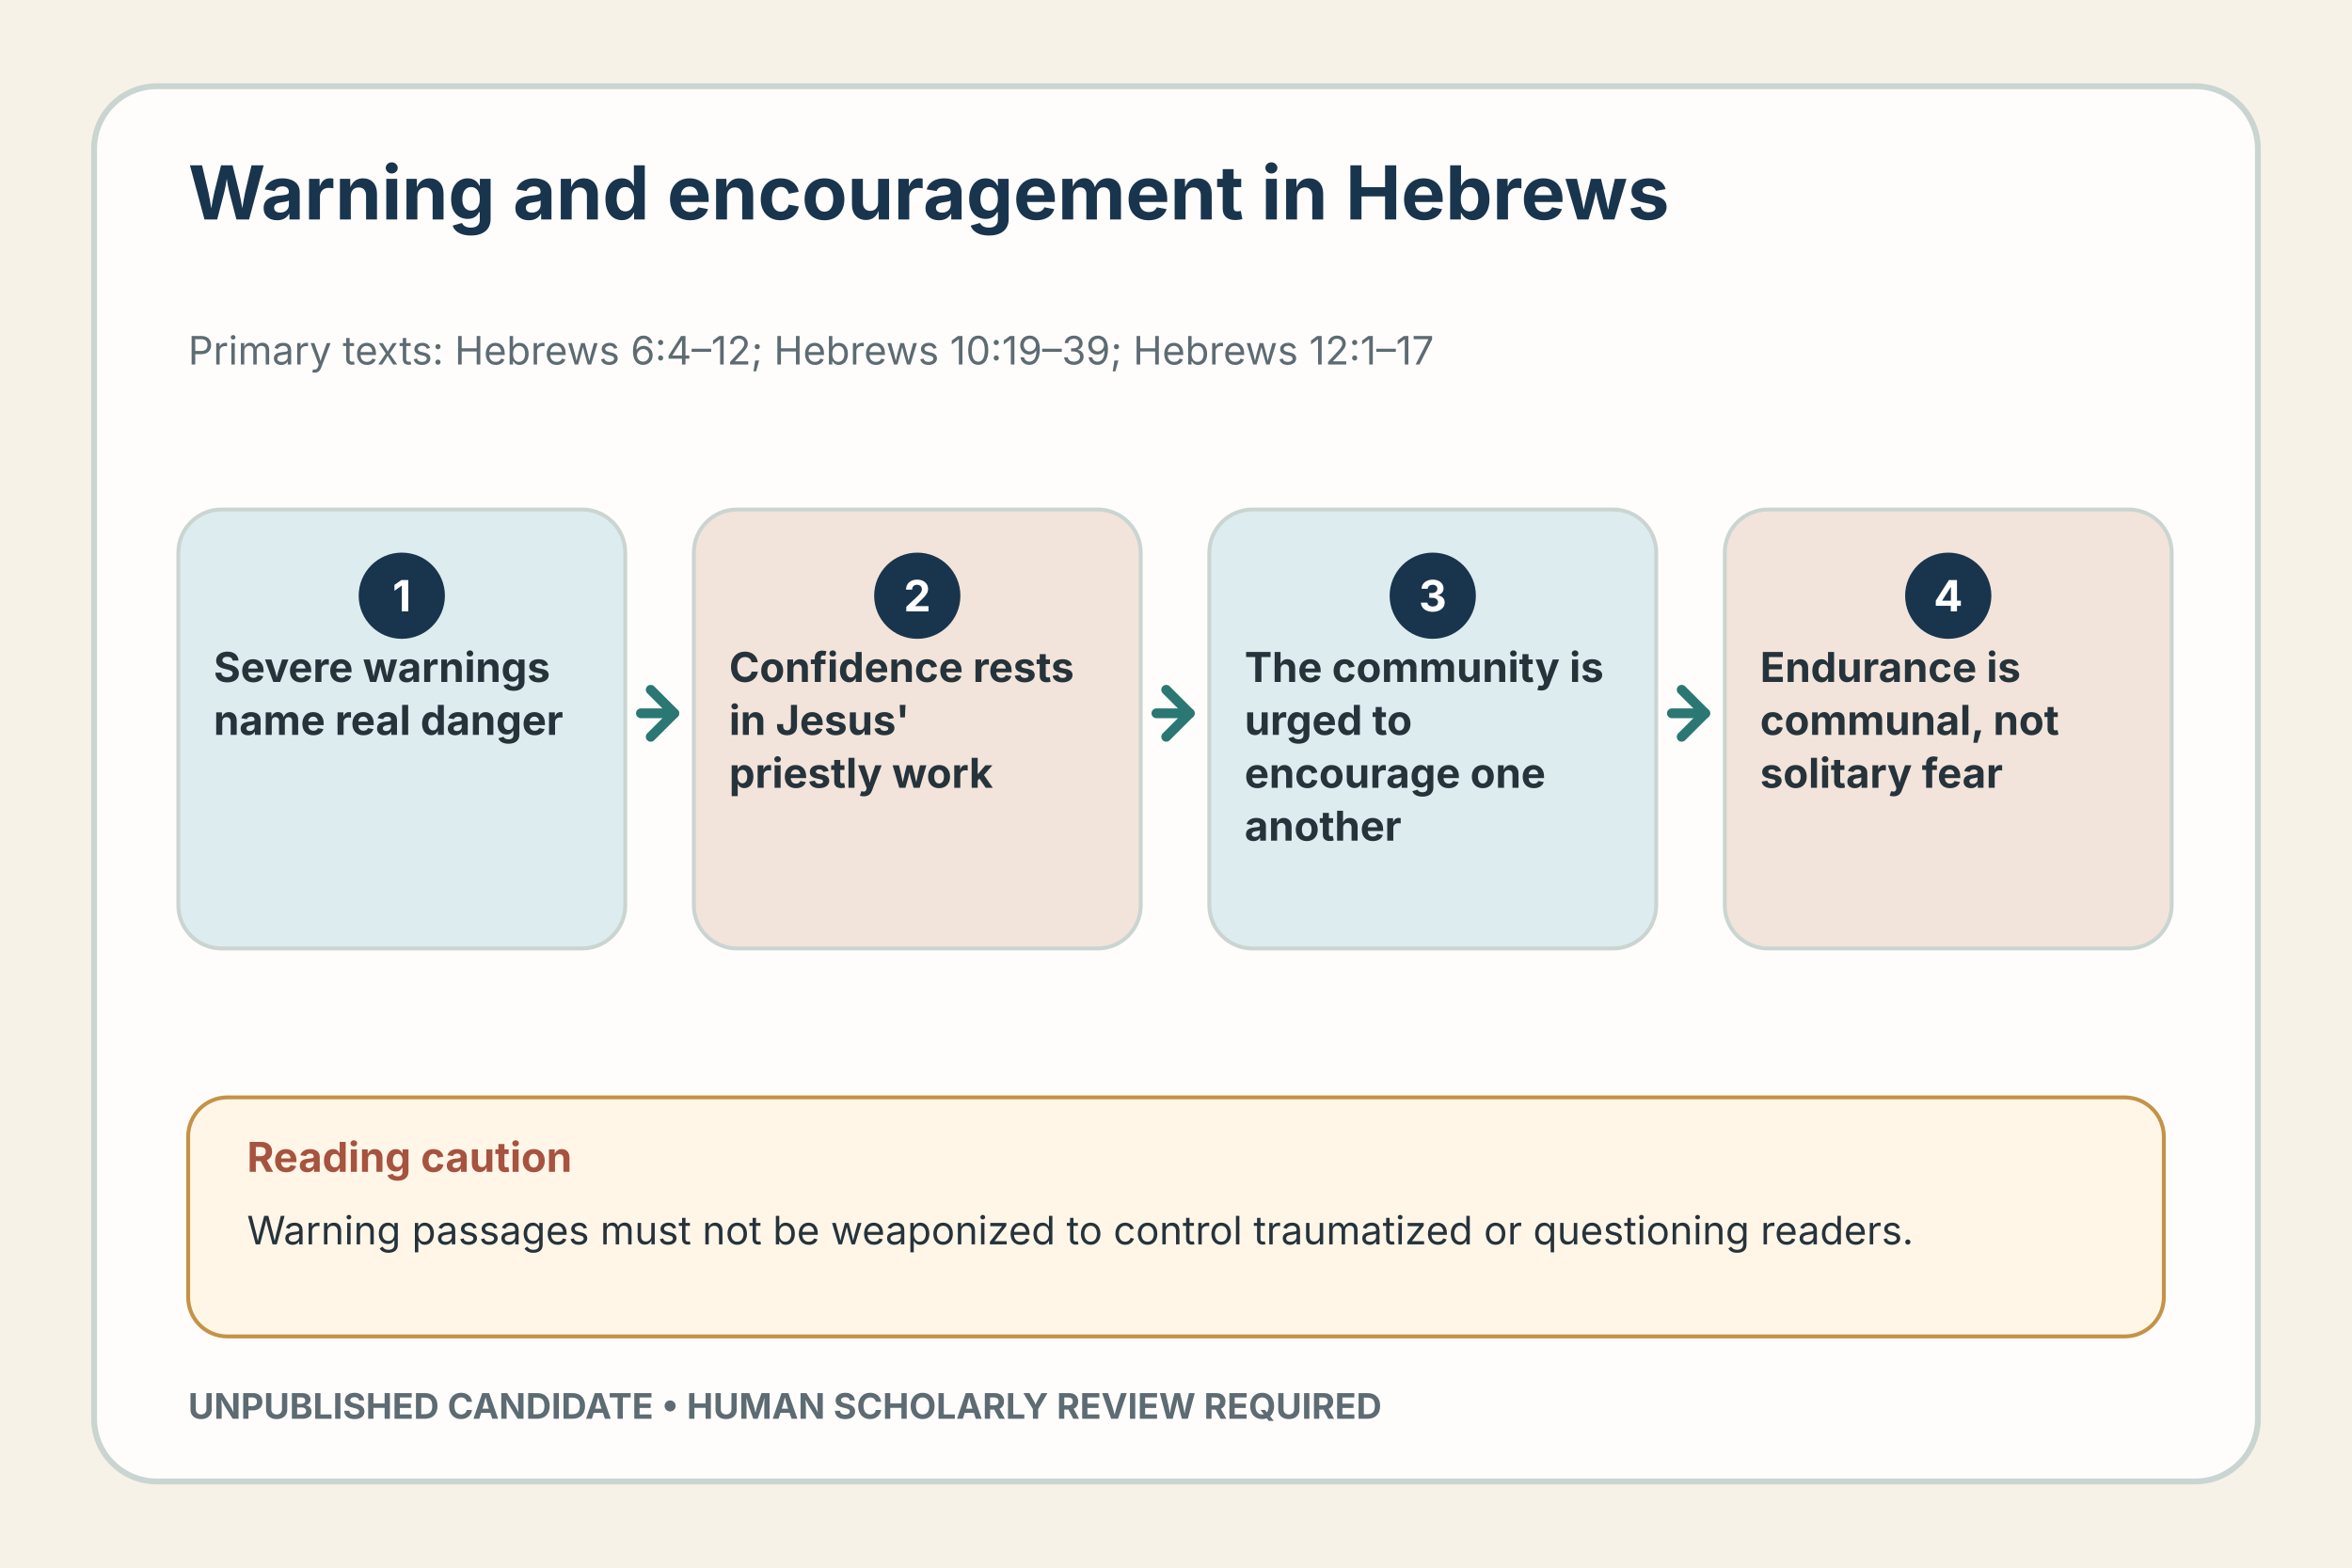
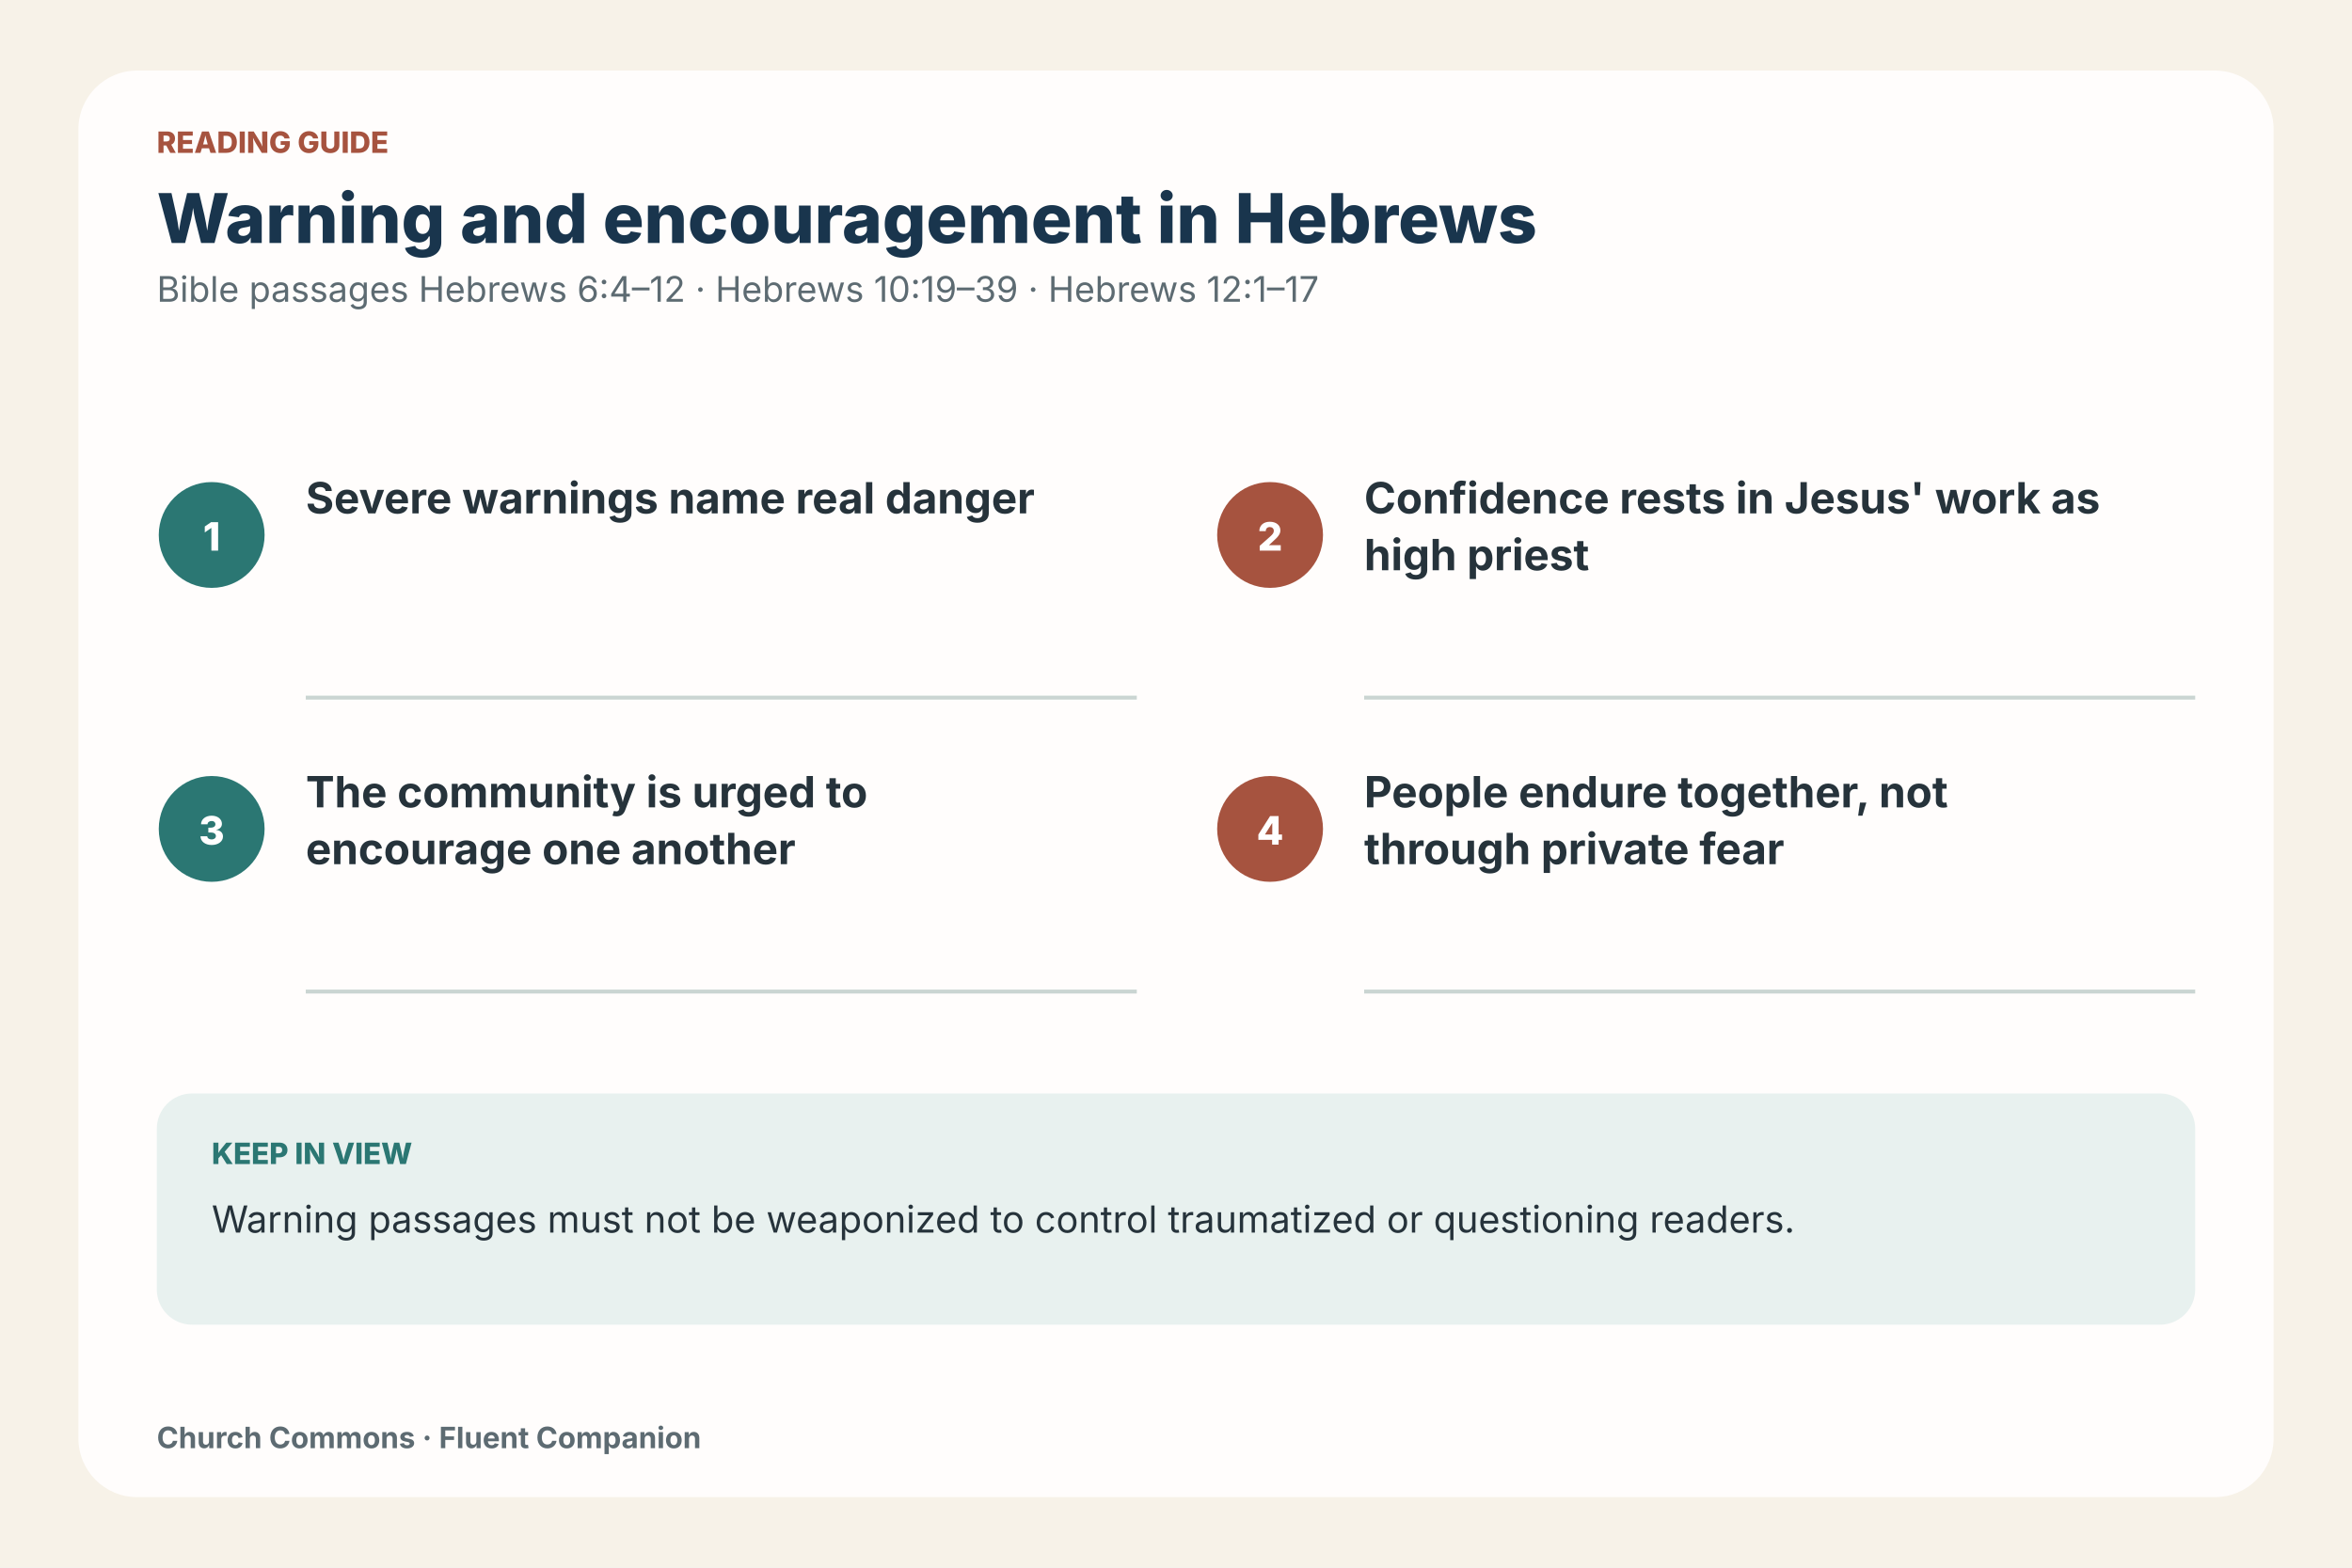
<svg xmlns="http://www.w3.org/2000/svg" width="1200" height="800" viewBox="0 0 1200 800" role="img" aria-labelledby="title desc">
  <rect width="1200" height="800" fill="#F7F2E8" />
  <style>text { font-family: Inter, system-ui, -apple-system, BlinkMacSystemFont, "Segoe UI", sans-serif; }</style>
-   <rect x="48" y="44" width="1104" height="712" rx="32" fill="#FFFDFC" stroke="#CAD5D2" stroke-width="3" />
-   <text x="96" y="112" font-size="38" font-weight="750" fill="#19354D" text-anchor="start">
-     <tspan x="96" dy="0">Warning and encouragement in Hebrews</tspan>
+   <rect x="40" y="36" width="1120" height="728" rx="30" fill="#FFFDFC" />
+   <text x="80" y="78" font-size="15" font-weight="800" fill="#A6533F" text-anchor="start">
+     <tspan x="80" dy="0">READING GUIDE</tspan>
  </text>
-   <text x="96" y="186" font-size="20" font-weight="400" fill="#5D6B72" text-anchor="start">
-     <tspan x="96" dy="0">Primary texts: Hebrews 6:4–12; Hebrews 10:19–39; Hebrews 12:1–17</tspan>
+   <text x="80" y="124" font-size="35" font-weight="760" fill="#19354D" text-anchor="start">
+     <tspan x="80" dy="0">Warning and encouragement in Hebrews</tspan>
  </text>
-   <rect x="91" y="260" width="228" height="224" rx="22" fill="#DDECEE" stroke="#CAD5D2" stroke-width="2" />
-   <circle cx="205" cy="304" r="22" fill="#19354D" />
-   <text x="205" y="312" font-size="22" font-weight="700" fill="#FFFFFF" text-anchor="middle">
-     <tspan x="205" dy="0">1</tspan>
+   <text x="80" y="154" font-size="18" font-weight="400" fill="#5D6B72" text-anchor="start">
+     <tspan x="80" dy="0">Bible passages  Hebrews 6:4–12 · Hebrews 10:19–39 · Hebrews 12:1–17</tspan>
  </text>
-   <text x="109" y="348" font-size="21" font-weight="650" fill="#26333B" text-anchor="start">
-     <tspan x="109" dy="0">Severe warnings</tspan>
-     <tspan x="109" dy="27">name real danger</tspan>
+   <circle cx="108" cy="273" r="27" fill="#2B7773" />
+   <text x="108" y="281" font-size="20" font-weight="800" fill="#FFFFFF" text-anchor="middle">
+     <tspan x="108" dy="0">1</tspan>
  </text>
-   <path d="M 327 364 L 344 364" stroke="#2B7773" stroke-width="5" stroke-linecap="round" />
-   <path d="M 332 352 L 344 364 L 332 376" fill="none" stroke="#2B7773" stroke-width="5" stroke-linecap="round" stroke-linejoin="round" />
-   <rect x="354" y="260" width="228" height="224" rx="22" fill="#F2E4DA" stroke="#CAD5D2" stroke-width="2" />
-   <circle cx="468" cy="304" r="22" fill="#19354D" />
-   <text x="468" y="312" font-size="22" font-weight="700" fill="#FFFFFF" text-anchor="middle">
-     <tspan x="468" dy="0">2</tspan>
+   <text x="156" y="262" font-size="22" font-weight="650" fill="#26333B" text-anchor="start">
+     <tspan x="156" dy="0">Severe warnings name real danger</tspan>
  </text>
-   <text x="372" y="348" font-size="21" font-weight="650" fill="#26333B" text-anchor="start">
-     <tspan x="372" dy="0">Confidence rests</tspan>
-     <tspan x="372" dy="27">in Jesus'</tspan>
-     <tspan x="372" dy="27">priestly work</tspan>
+   <line x1="156" y1="356" x2="580" y2="356" stroke="#CAD5D2" stroke-width="2" />
+   <circle cx="648" cy="273" r="27" fill="#A6533F" />
+   <text x="648" y="281" font-size="20" font-weight="800" fill="#FFFFFF" text-anchor="middle">
+     <tspan x="648" dy="0">2</tspan>
  </text>
-   <path d="M 590 364 L 607 364" stroke="#2B7773" stroke-width="5" stroke-linecap="round" />
-   <path d="M 595 352 L 607 364 L 595 376" fill="none" stroke="#2B7773" stroke-width="5" stroke-linecap="round" stroke-linejoin="round" />
-   <rect x="617" y="260" width="228" height="224" rx="22" fill="#DDECEE" stroke="#CAD5D2" stroke-width="2" />
-   <circle cx="731" cy="304" r="22" fill="#19354D" />
-   <text x="731" y="312" font-size="22" font-weight="700" fill="#FFFFFF" text-anchor="middle">
-     <tspan x="731" dy="0">3</tspan>
+   <text x="696" y="262" font-size="22" font-weight="650" fill="#26333B" text-anchor="start">
+     <tspan x="696" dy="0">Confidence rests in Jesus' work as</tspan>
+     <tspan x="696" dy="29">high priest</tspan>
  </text>
-   <text x="635" y="348" font-size="21" font-weight="650" fill="#26333B" text-anchor="start">
-     <tspan x="635" dy="0">The community is</tspan>
-     <tspan x="635" dy="27">urged to</tspan>
-     <tspan x="635" dy="27">encourage one</tspan>
-     <tspan x="635" dy="27">another</tspan>
+   <line x1="696" y1="356" x2="1120" y2="356" stroke="#CAD5D2" stroke-width="2" />
+   <circle cx="108" cy="423" r="27" fill="#2B7773" />
+   <text x="108" y="431" font-size="20" font-weight="800" fill="#FFFFFF" text-anchor="middle">
+     <tspan x="108" dy="0">3</tspan>
  </text>
-   <path d="M 853 364 L 870 364" stroke="#2B7773" stroke-width="5" stroke-linecap="round" />
-   <path d="M 858 352 L 870 364 L 858 376" fill="none" stroke="#2B7773" stroke-width="5" stroke-linecap="round" stroke-linejoin="round" />
-   <rect x="880" y="260" width="228" height="224" rx="22" fill="#F2E4DA" stroke="#CAD5D2" stroke-width="2" />
-   <circle cx="994" cy="304" r="22" fill="#19354D" />
-   <text x="994" y="312" font-size="22" font-weight="700" fill="#FFFFFF" text-anchor="middle">
-     <tspan x="994" dy="0">4</tspan>
+   <text x="156" y="412" font-size="22" font-weight="650" fill="#26333B" text-anchor="start">
+     <tspan x="156" dy="0">The community is urged to</tspan>
+     <tspan x="156" dy="29">encourage one another</tspan>
  </text>
-   <text x="898" y="348" font-size="21" font-weight="650" fill="#26333B" text-anchor="start">
-     <tspan x="898" dy="0">Endurance is</tspan>
-     <tspan x="898" dy="27">communal, not</tspan>
-     <tspan x="898" dy="27">solitary fear</tspan>
+   <line x1="156" y1="506" x2="580" y2="506" stroke="#CAD5D2" stroke-width="2" />
+   <circle cx="648" cy="423" r="27" fill="#A6533F" />
+   <text x="648" y="431" font-size="20" font-weight="800" fill="#FFFFFF" text-anchor="middle">
+     <tspan x="648" dy="0">4</tspan>
  </text>
-   <rect x="96" y="560" width="1008" height="122" rx="20" fill="#FFF6E8" stroke="#C49347" stroke-width="2" />
-   <text x="126" y="598" font-size="21" font-weight="750" fill="#A6533F" text-anchor="start">
-     <tspan x="126" dy="0">Reading caution</tspan>
+   <text x="696" y="412" font-size="22" font-weight="650" fill="#26333B" text-anchor="start">
+     <tspan x="696" dy="0">People endure together, not</tspan>
+     <tspan x="696" dy="29">through private fear</tspan>
  </text>
-   <text x="126" y="635" font-size="20" font-weight="400" fill="#26333B" text-anchor="start">
-     <tspan x="126" dy="0">Warning passages must not be weaponized to control traumatized or questioning readers.</tspan>
+   <line x1="696" y1="506" x2="1120" y2="506" stroke="#CAD5D2" stroke-width="2" />
+   <rect x="80" y="558" width="1040" height="118" rx="18" fill="#E8F1EF" />
+   <text x="108" y="594" font-size="15" font-weight="800" fill="#2B7773" text-anchor="start">
+     <tspan x="108" dy="0">KEEP IN VIEW</tspan>
  </text>
-   <text x="96" y="724" font-size="18" font-weight="700" fill="#5D6B72" text-anchor="start">
-     <tspan x="96" dy="0">UNPUBLISHED CANDIDATE • HUMAN SCHOLARLY REVIEW REQUIRED</tspan>
+   <text x="108" y="629" font-size="19" font-weight="400" fill="#26333B" text-anchor="start">
+     <tspan x="108" dy="0">Warning passages must not be weaponized to control traumatized or questioning readers.</tspan>
+   </text>
+   <text x="80" y="739" font-size="15" font-weight="650" fill="#5D6B72" text-anchor="start">
+     <tspan x="80" dy="0">Church Commons · Fluent Companion</tspan>
  </text>
</svg>
